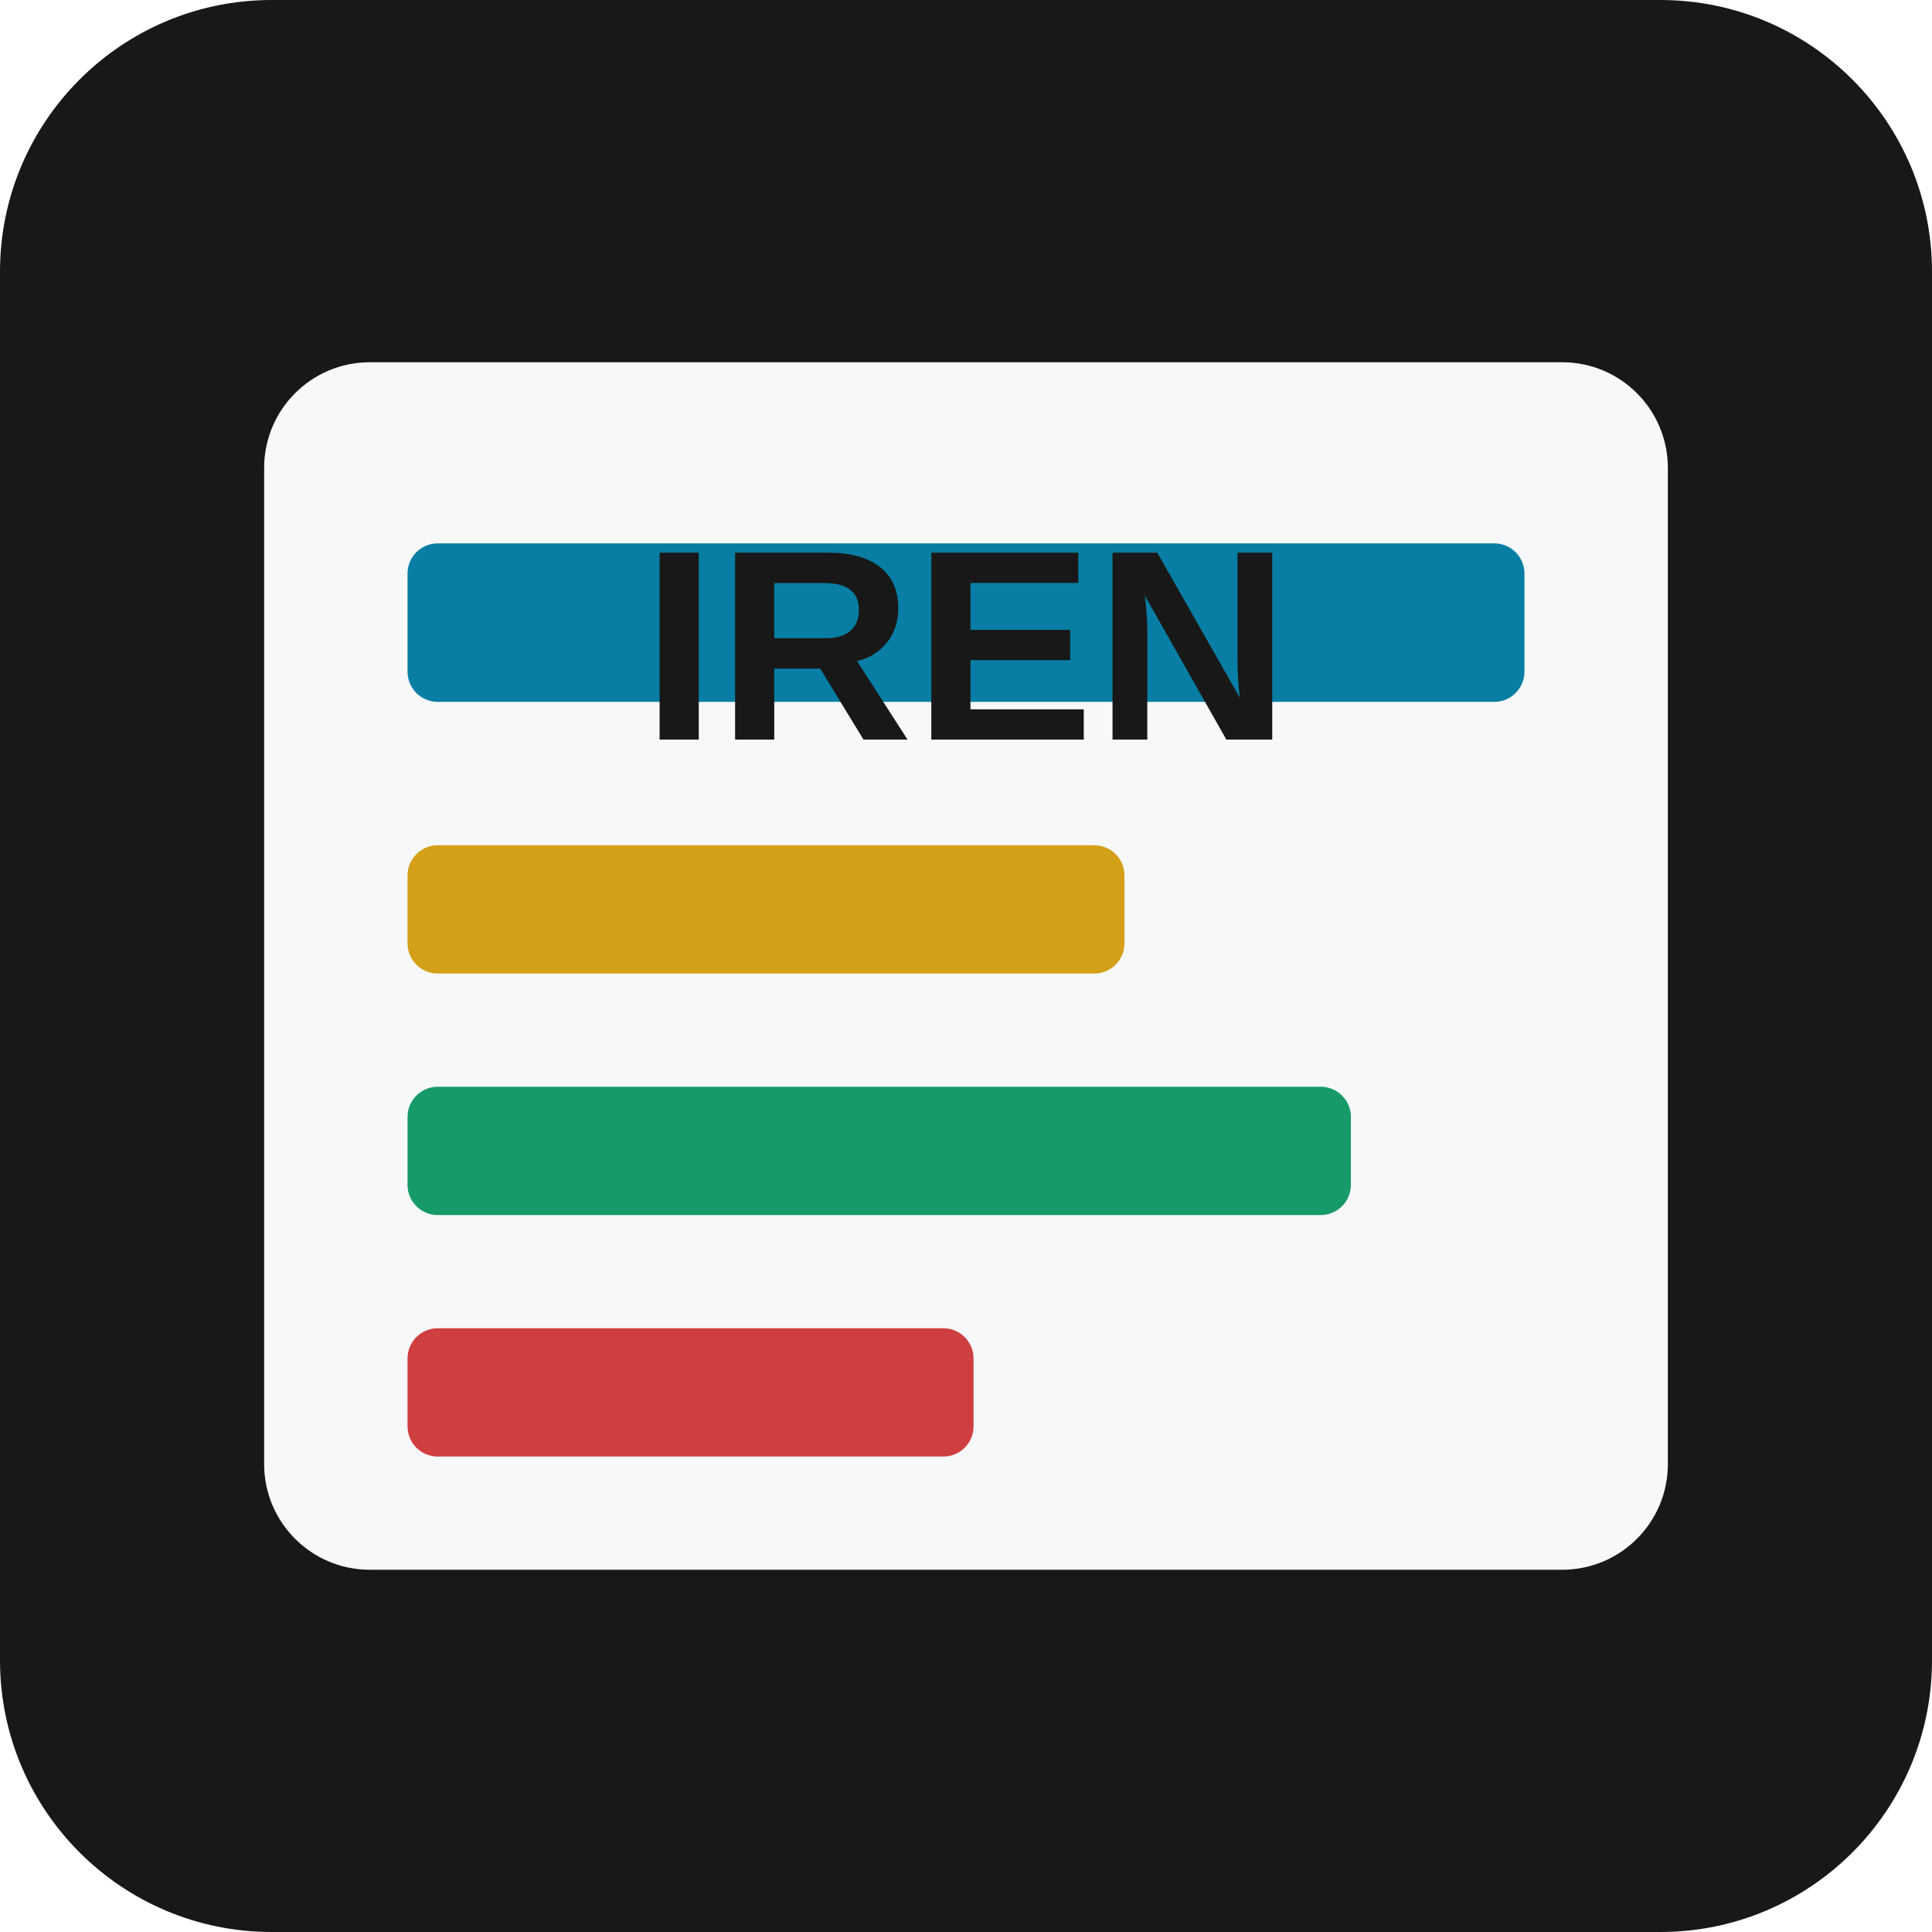
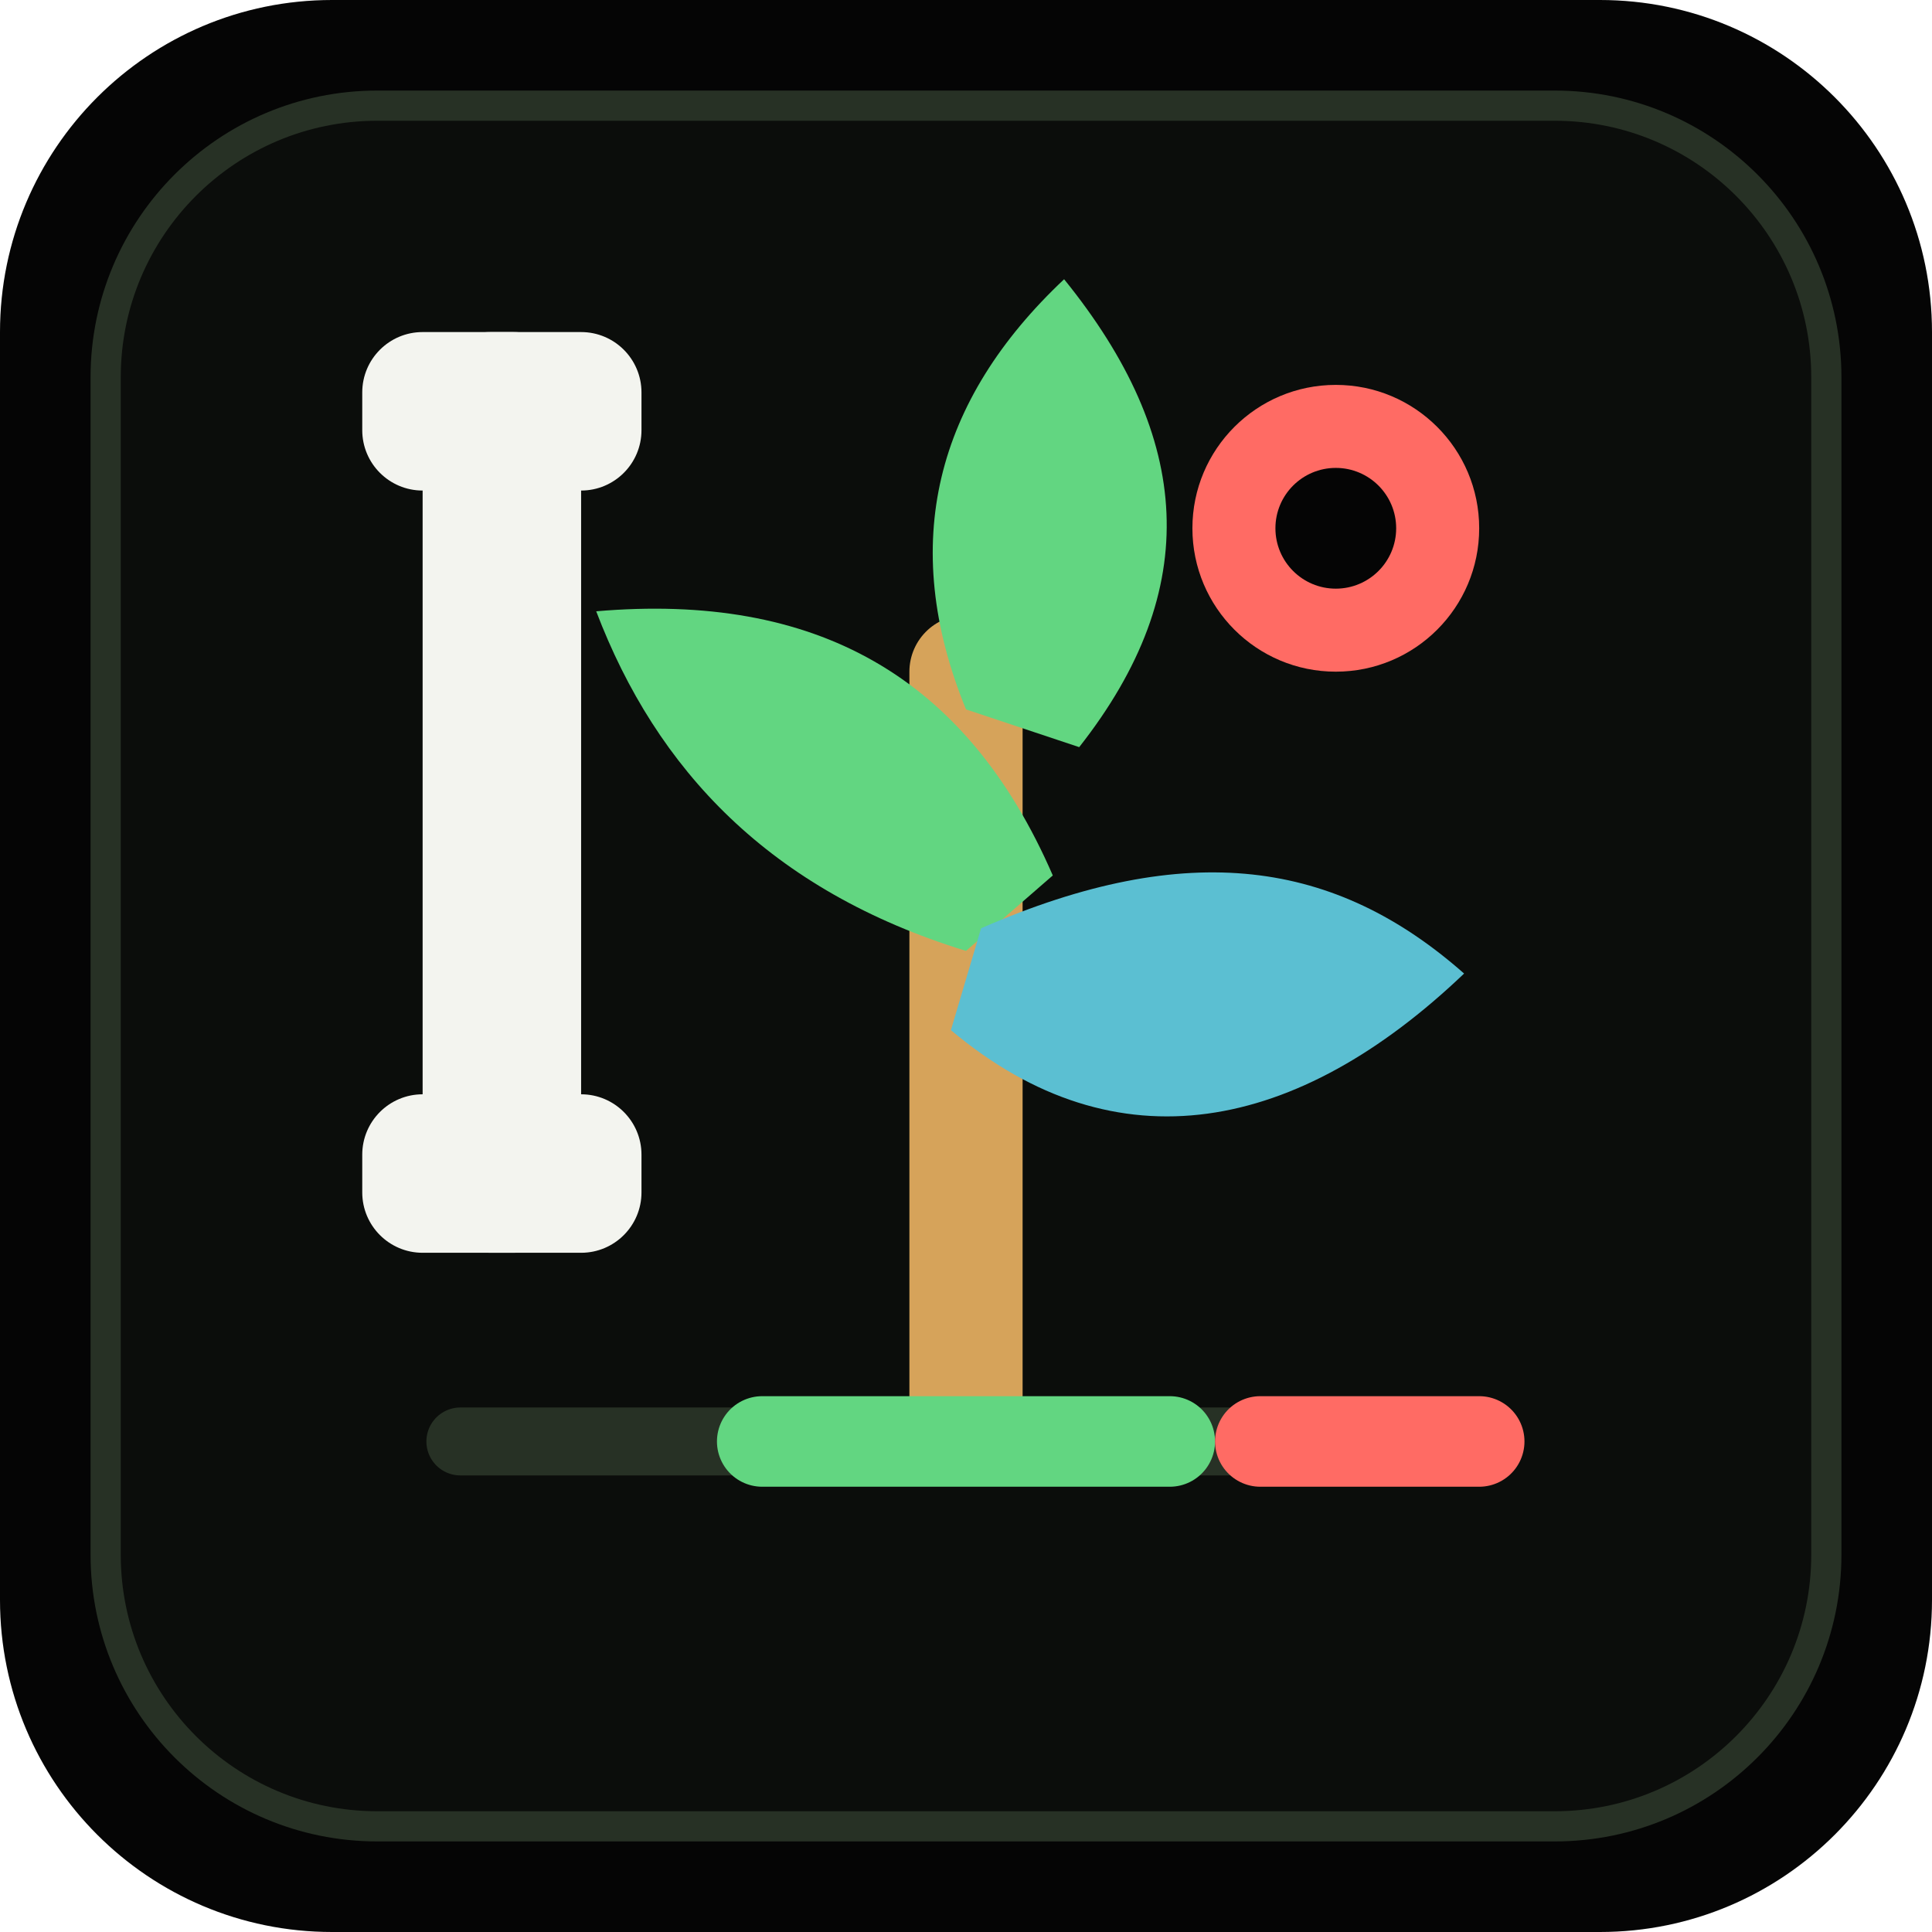
- <svg xmlns="http://www.w3.org/2000/svg" viewBox="0 0 512 512">
-   <rect width="512" height="512" rx="72" fill="#181818" />
-   <rect x="70" y="96" width="372" height="320" rx="28" fill="#f6f8fa" />
-   <rect x="108" y="144" width="296" height="42" rx="8" fill="#087ea4" />
-   <rect x="108" y="224" width="190" height="34" rx="8" fill="#d4a017" />
-   <rect x="108" y="288" width="250" height="34" rx="8" fill="#159a68" />
-   <rect x="108" y="352" width="150" height="34" rx="8" fill="#cf3f3f" />
-   <text x="256" y="196" fill="#181818" font-family="Arial, sans-serif" font-size="72" font-weight="700" text-anchor="middle">IREN</text>
+ <svg xmlns="http://www.w3.org/2000/svg" viewBox="0 0 512 512" role="img" aria-label="IREN execution risk">
+   <rect width="512" height="512" rx="88" fill="#050505" />
+   <rect x="28" y="28" width="456" height="456" rx="72" fill="#0b0d0b" stroke="#273125" stroke-width="8" />
+   <path d="M122 382h268" stroke="#273125" stroke-width="18" stroke-linecap="round" />
+   <path d="M256 370V178" stroke="#d6a35a" stroke-width="30" stroke-linecap="round" />
+   <path d="M256 252c-52-16-82-48-98-90 58-5 98 17 121 70" fill="#62d681" />
+   <path d="M260 246c55-24 94-18 128 12-44 42-92 52-136 15" fill="#5bbfd2" />
+   <path d="M256 188c-18-44-8-82 26-114 34 42 37 82 4 124" fill="#62d681" />
+   <circle cx="354" cy="140" r="38" fill="#ff6b64" />
+   <circle cx="354" cy="140" r="16" fill="#050505" />
+   <rect x="112" y="88" width="42" height="244" rx="18" fill="#f3f4ef" />
+   <rect x="96" y="88" width="74" height="42" rx="16" fill="#f3f4ef" />
+   <rect x="96" y="290" width="74" height="42" rx="16" fill="#f3f4ef" />
+   <path d="M202 382h108" stroke="#62d681" stroke-width="24" stroke-linecap="round" />
+   <path d="M334 382h58" stroke="#ff6b64" stroke-width="24" stroke-linecap="round" />
</svg>
